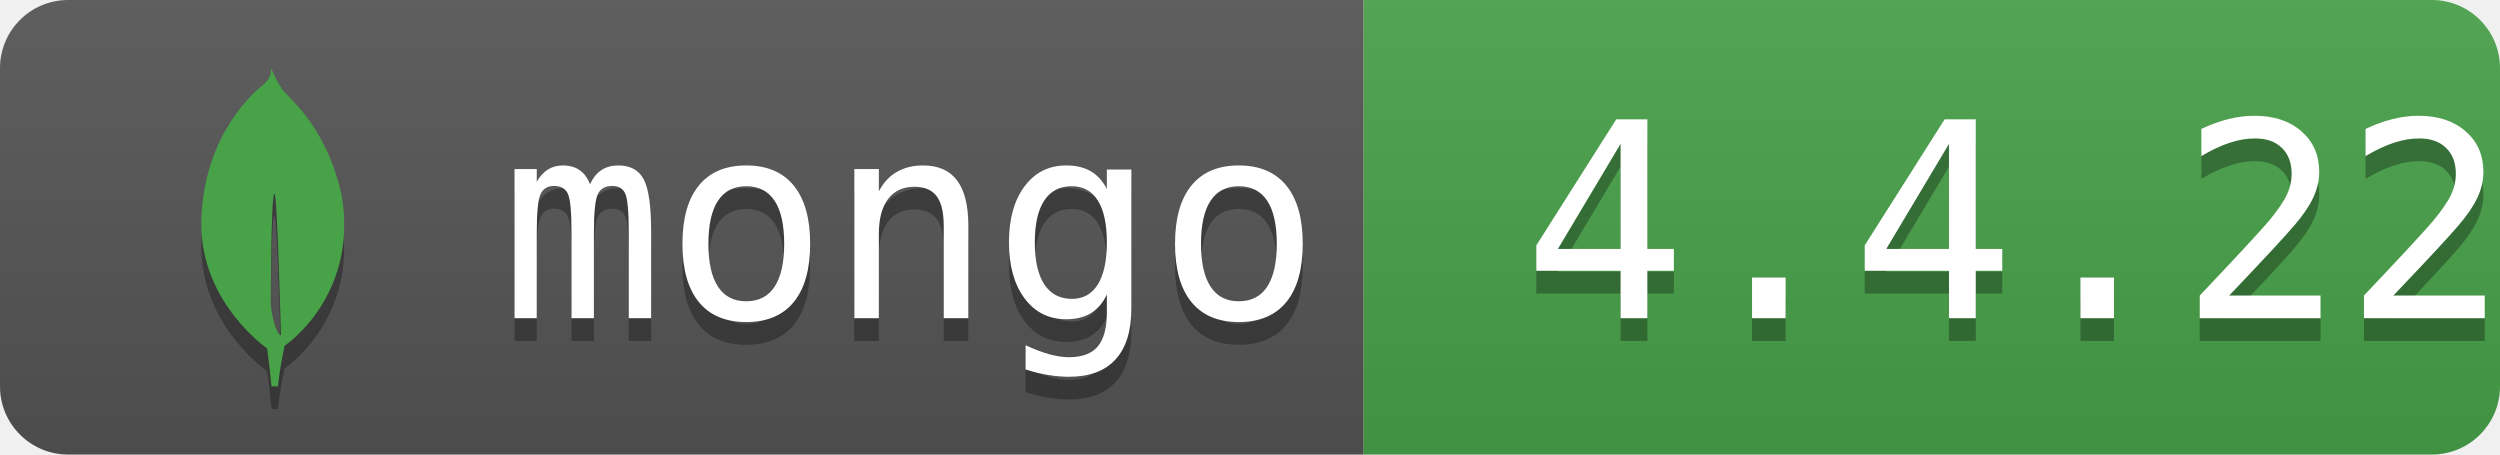
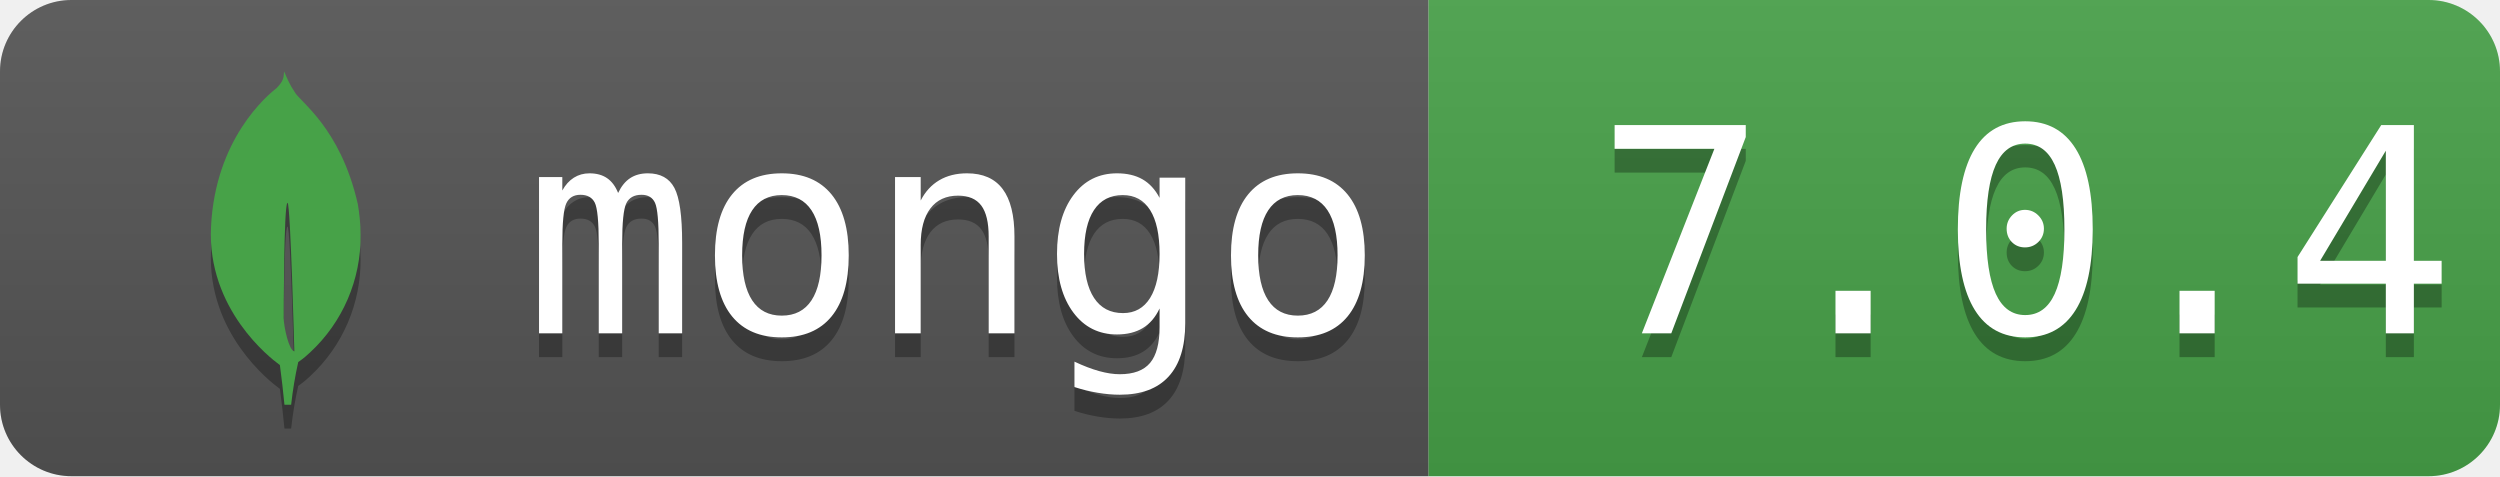
- <svg xmlns="http://www.w3.org/2000/svg" width="110" height="20" role="img">
+ <svg xmlns="http://www.w3.org/2000/svg" width="105" height="20" role="img">
  <linearGradient id="s" x2="0" y2="100%">
    <stop offset="0" stop-color="#bbb" stop-opacity=".1" />
    <stop offset="1" stop-opacity=".1" />
  </linearGradient>
  <clipPath id="r">
-     <rect width="110" height="20" rx="3" fill="#fff" />
+     <rect width="105" height="20" rx="3" fill="#fff" />
  </clipPath>
  <g clip-path="url(#r)">
    <rect width="60" height="20" fill="#555" />
-     <rect x="60" width="50" height="20" fill="#47A248" />
-     <rect width="110" height="20" fill="url(#s)" />
+     <rect x="60" width="45" height="20" fill="#47A248" />
+     <rect width="105" height="20" fill="url(#s)" />
  </g>
  <g fill="#010101" transform="translate(0,1)" fill-opacity=".3">
    <use href="#icon" />
    <use href="#text" />
  </g>
  <g fill="#47A248">
    <path id="icon" transform="translate(5,3) scale(0.5833)" d="M17.193 9.555c-1.264-5.58-4.252-7.414-4.573-8.115-.28-.394-.53-.954-.735-1.44-.036.495-.055.685-.523 1.184-.723.566-4.438 3.682-4.74 10.02-.282 5.912 4.27 9.435 4.888 9.884l.07.05A73.49 73.49 0 0111.91 24h.481c.114-1.032.284-2.056.51-3.07.417-.296.604-.463.85-.693a11.342 11.342 0 003.639-8.464c.01-.814-.103-1.662-.197-2.218zm-5.336 8.195s0-8.291.275-8.29c.213 0 .49 10.695.49 10.695-.381-.045-.765-1.76-.765-2.405z" />
  </g>
  <g fill="#fff">
    <g id="text" font-size="120" text-anchor="start" font-family="Ubuntu Mono, monospace" text-rendering="geometricPrecision">
      <text x="220" y="140" transform="scale(.1)">mongo</text>
-       <text x="670" y="140" transform="scale(.1)">4.4.22</text>
+       <text x="670" y="140" transform="scale(.1)">7.0.4</text>
    </g>
  </g>
</svg>
